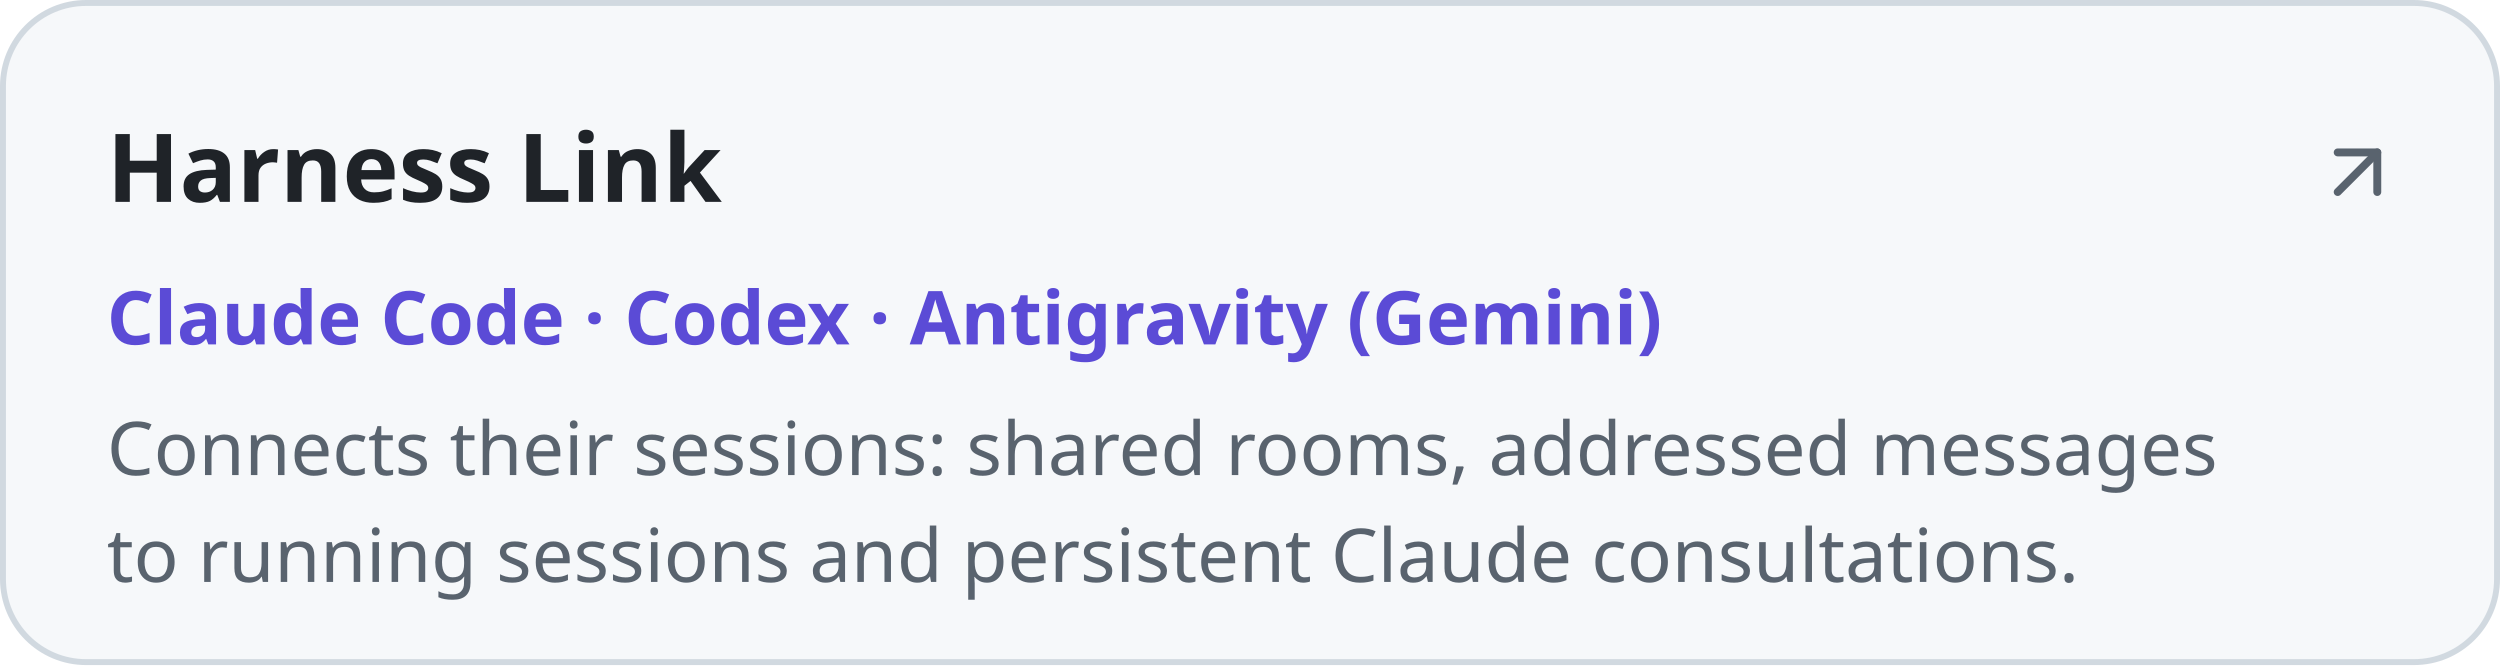
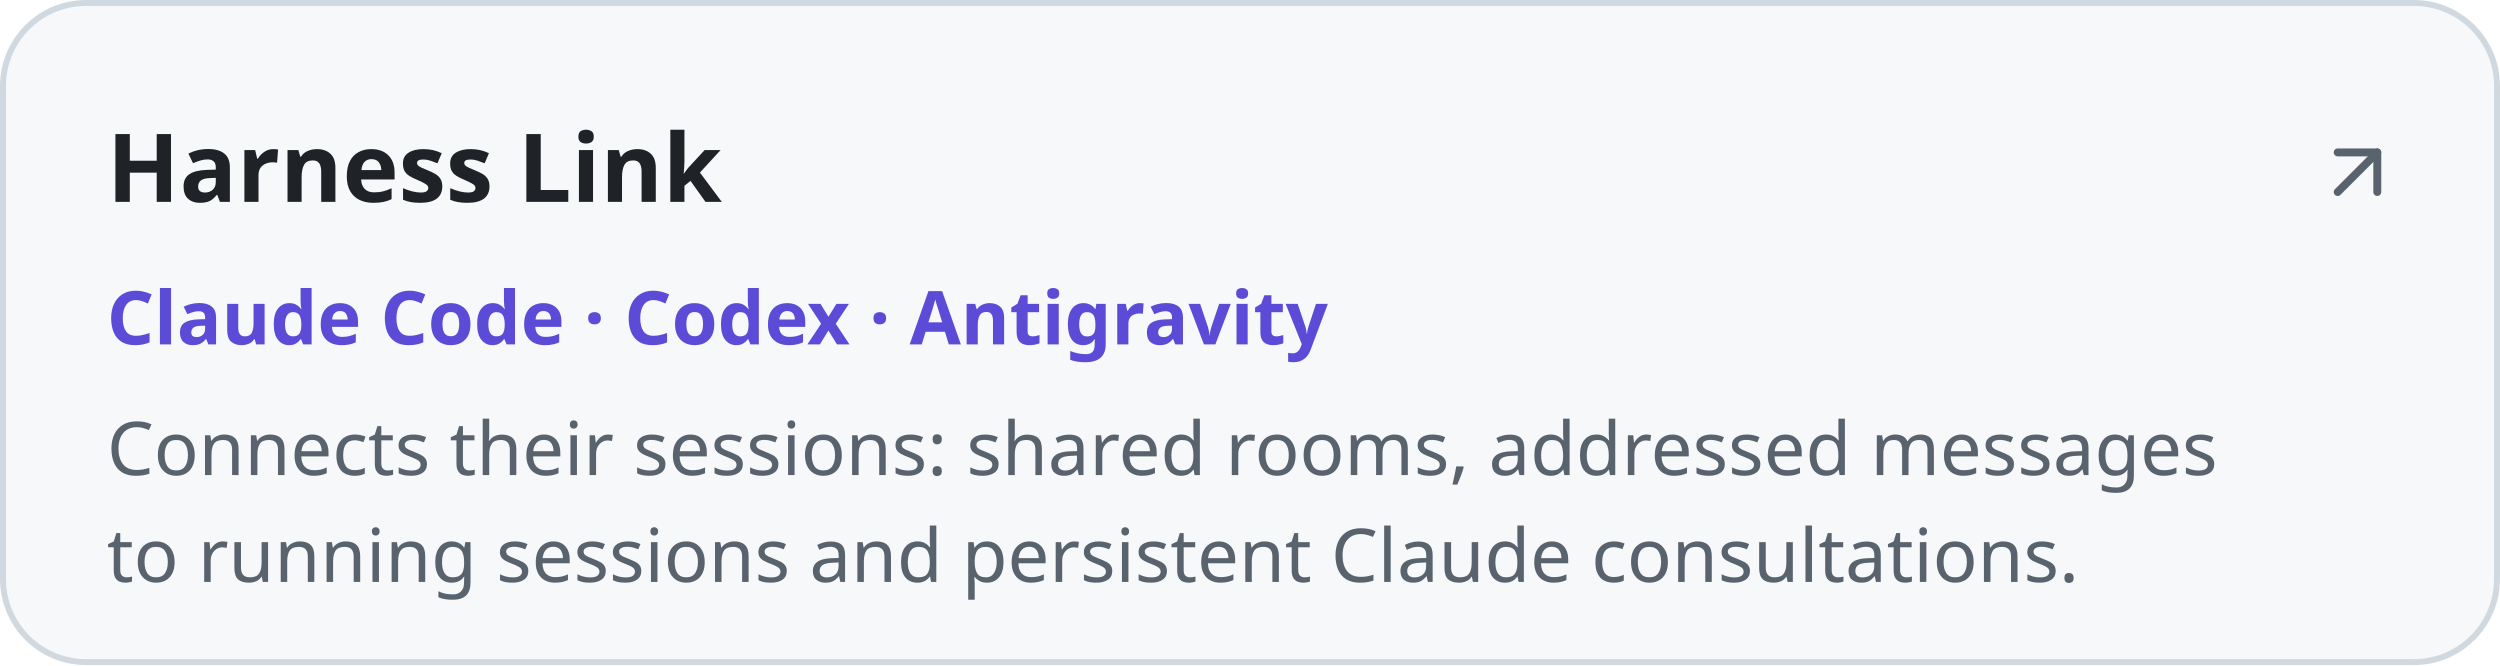
<svg xmlns="http://www.w3.org/2000/svg" width="421" height="112" viewBox="0 0 421 112">
  <rect x="0.5" y="0.5" width="420" height="111" rx="14" fill="#f6f8fa" stroke="#d1d9e0" />
  <text x="18" y="34" text-anchor="start" font-family="-apple-system, BlinkMacSystemFont, 'Segoe UI', 'Noto Sans', Helvetica, Arial, sans-serif" font-size="16" font-weight="600" fill="#1f2328">Harness Link</text>
  <g transform="translate(389 21.0) scale(0.6667)" fill="none" stroke="#59636e" stroke-width="2" stroke-linecap="round" stroke-linejoin="round">
    <path d="M7 7h10v10" />
    <path d="M7 17 17 7" />
  </g>
-   <text x="18" y="58" text-anchor="start" font-family="-apple-system, BlinkMacSystemFont, 'Segoe UI', 'Noto Sans', Helvetica, Arial, sans-serif" font-size="12.5" font-weight="600" fill="#5b4bd6">Claude Code · Codex · Antigravity (Gemini)</text>
+   <text x="18" y="58" text-anchor="start" font-family="-apple-system, BlinkMacSystemFont, 'Segoe UI', 'Noto Sans', Helvetica, Arial, sans-serif" font-size="12.5" font-weight="600" fill="#5b4bd6">Claude Code · Codex · Antigravity</text>
  <text x="18" y="80" text-anchor="start" font-family="-apple-system, BlinkMacSystemFont, 'Segoe UI', 'Noto Sans', Helvetica, Arial, sans-serif" font-size="12.5" font-weight="400" fill="#59636e">Connects their sessions: shared rooms, addressed messages</text>
  <text x="18" y="98" text-anchor="start" font-family="-apple-system, BlinkMacSystemFont, 'Segoe UI', 'Noto Sans', Helvetica, Arial, sans-serif" font-size="12.5" font-weight="400" fill="#59636e">to running sessions and persistent Claude consultations.</text>
</svg>
